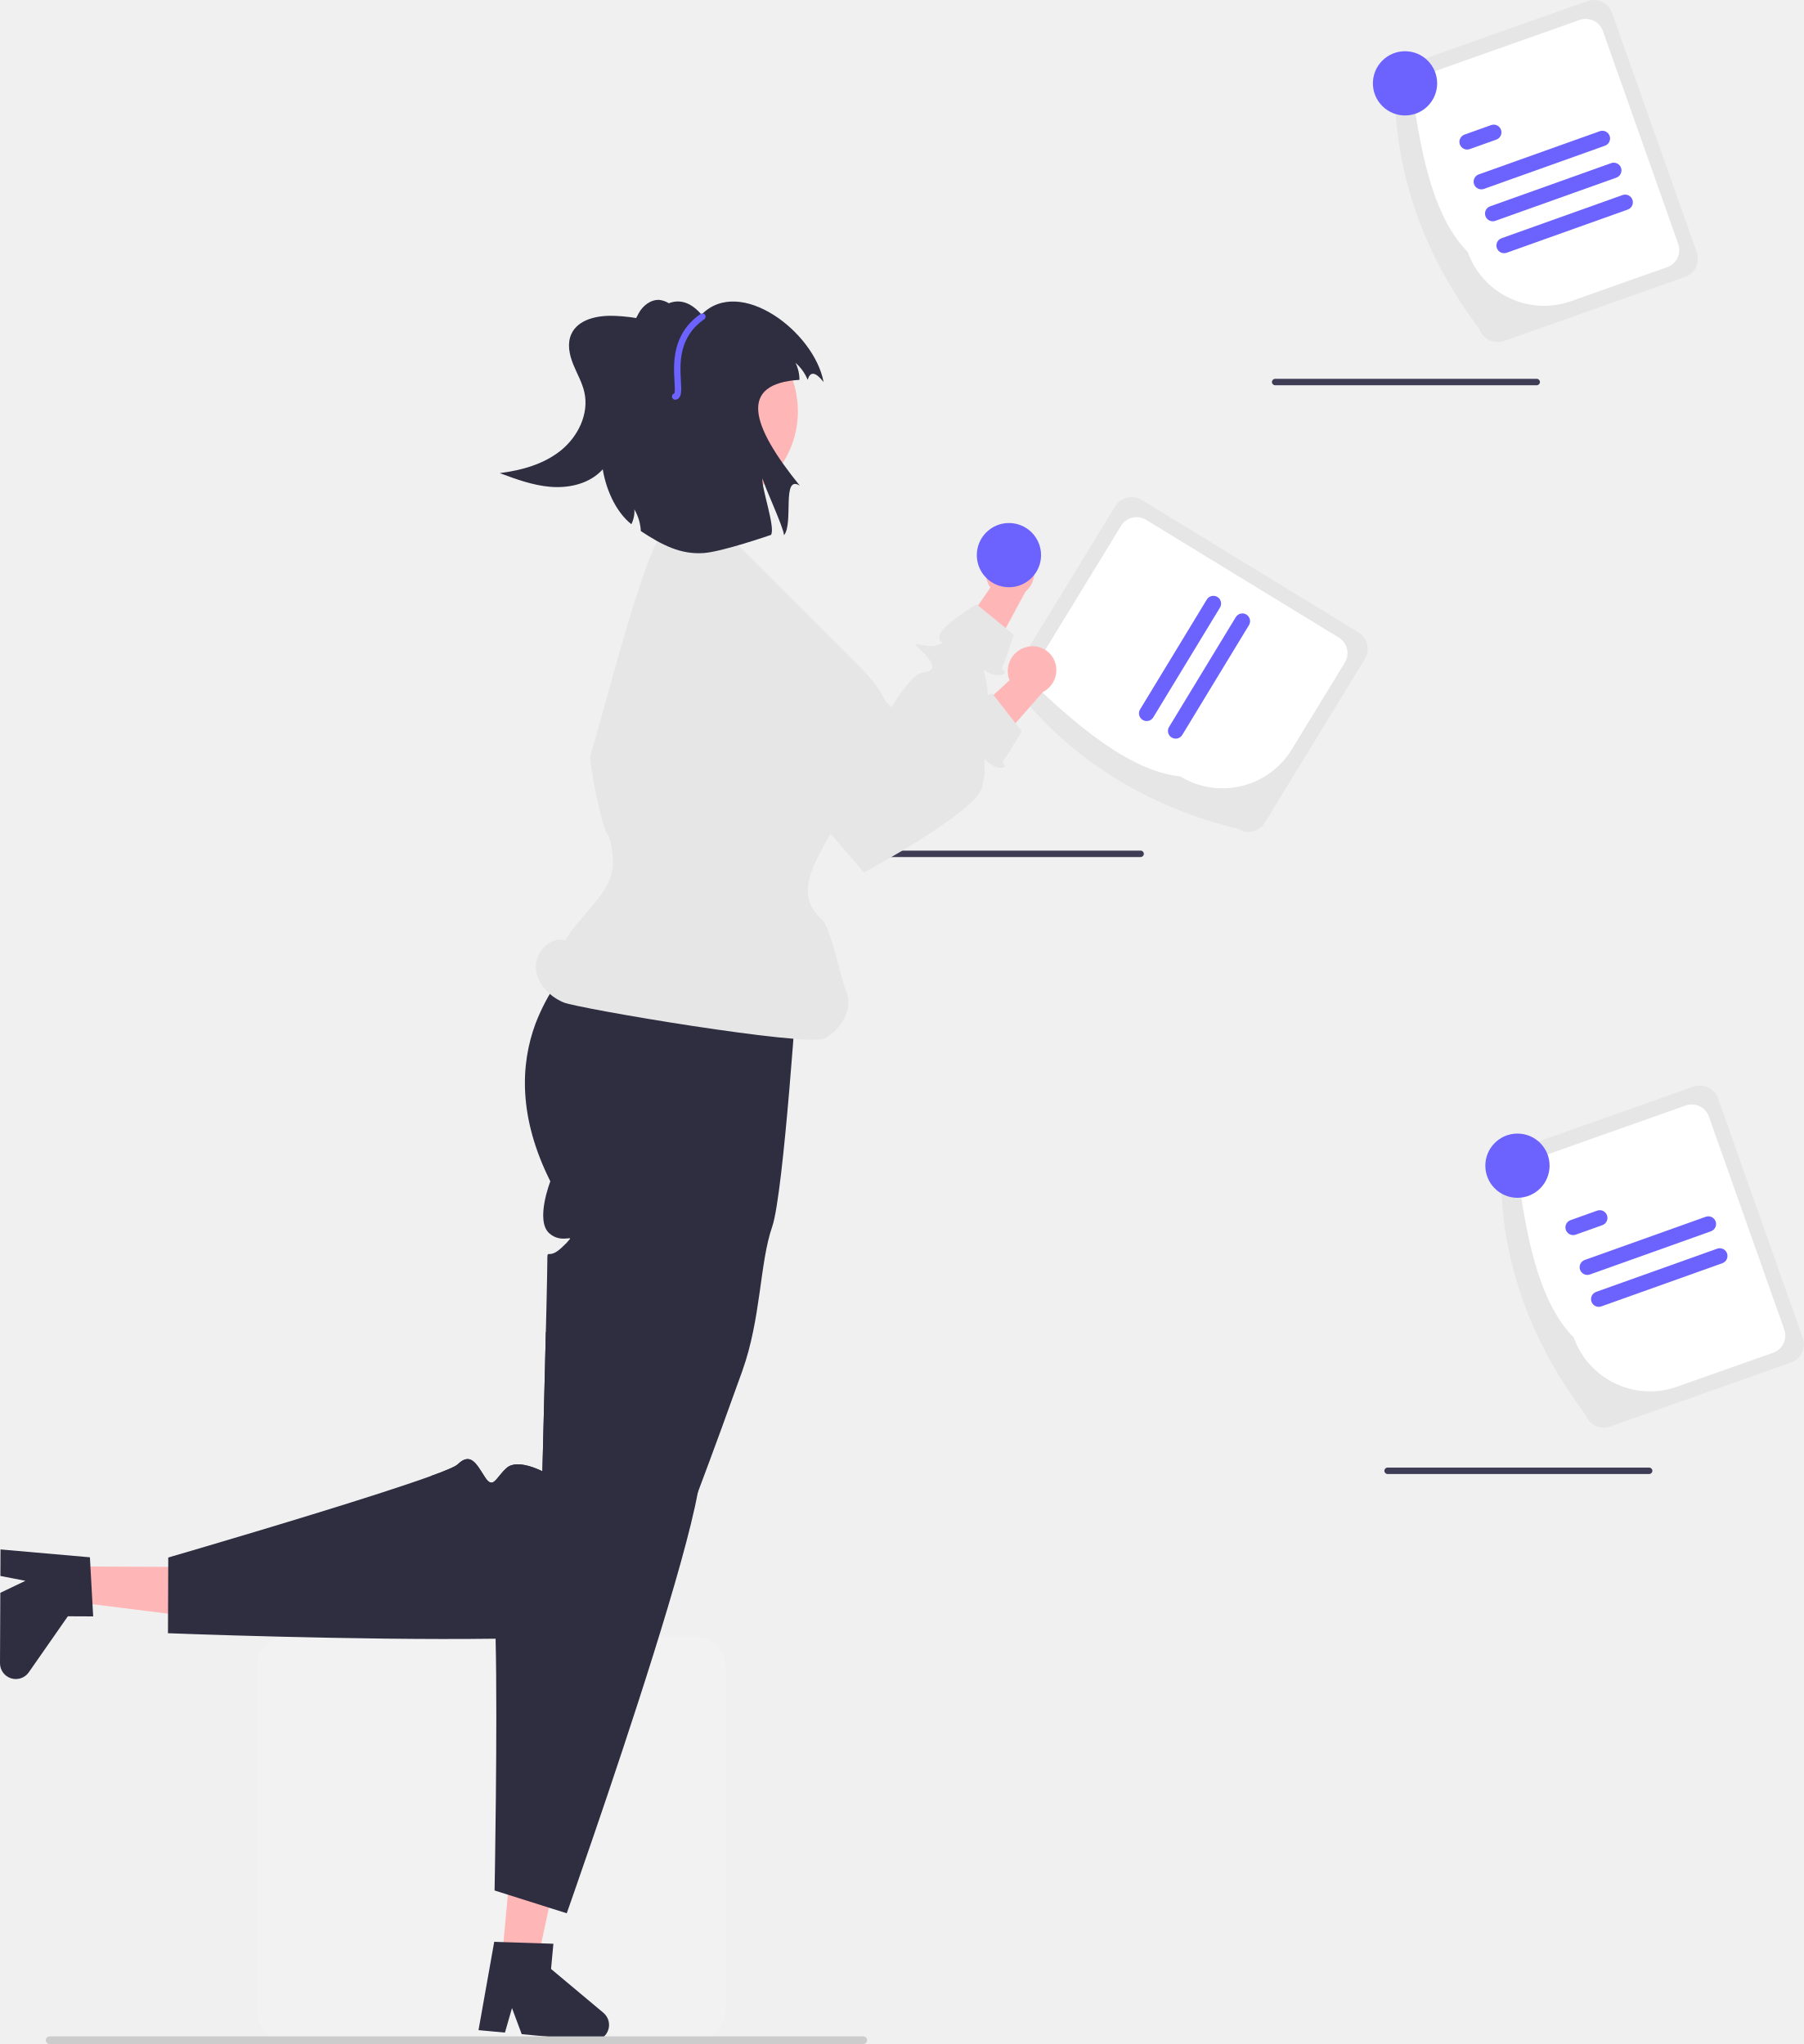
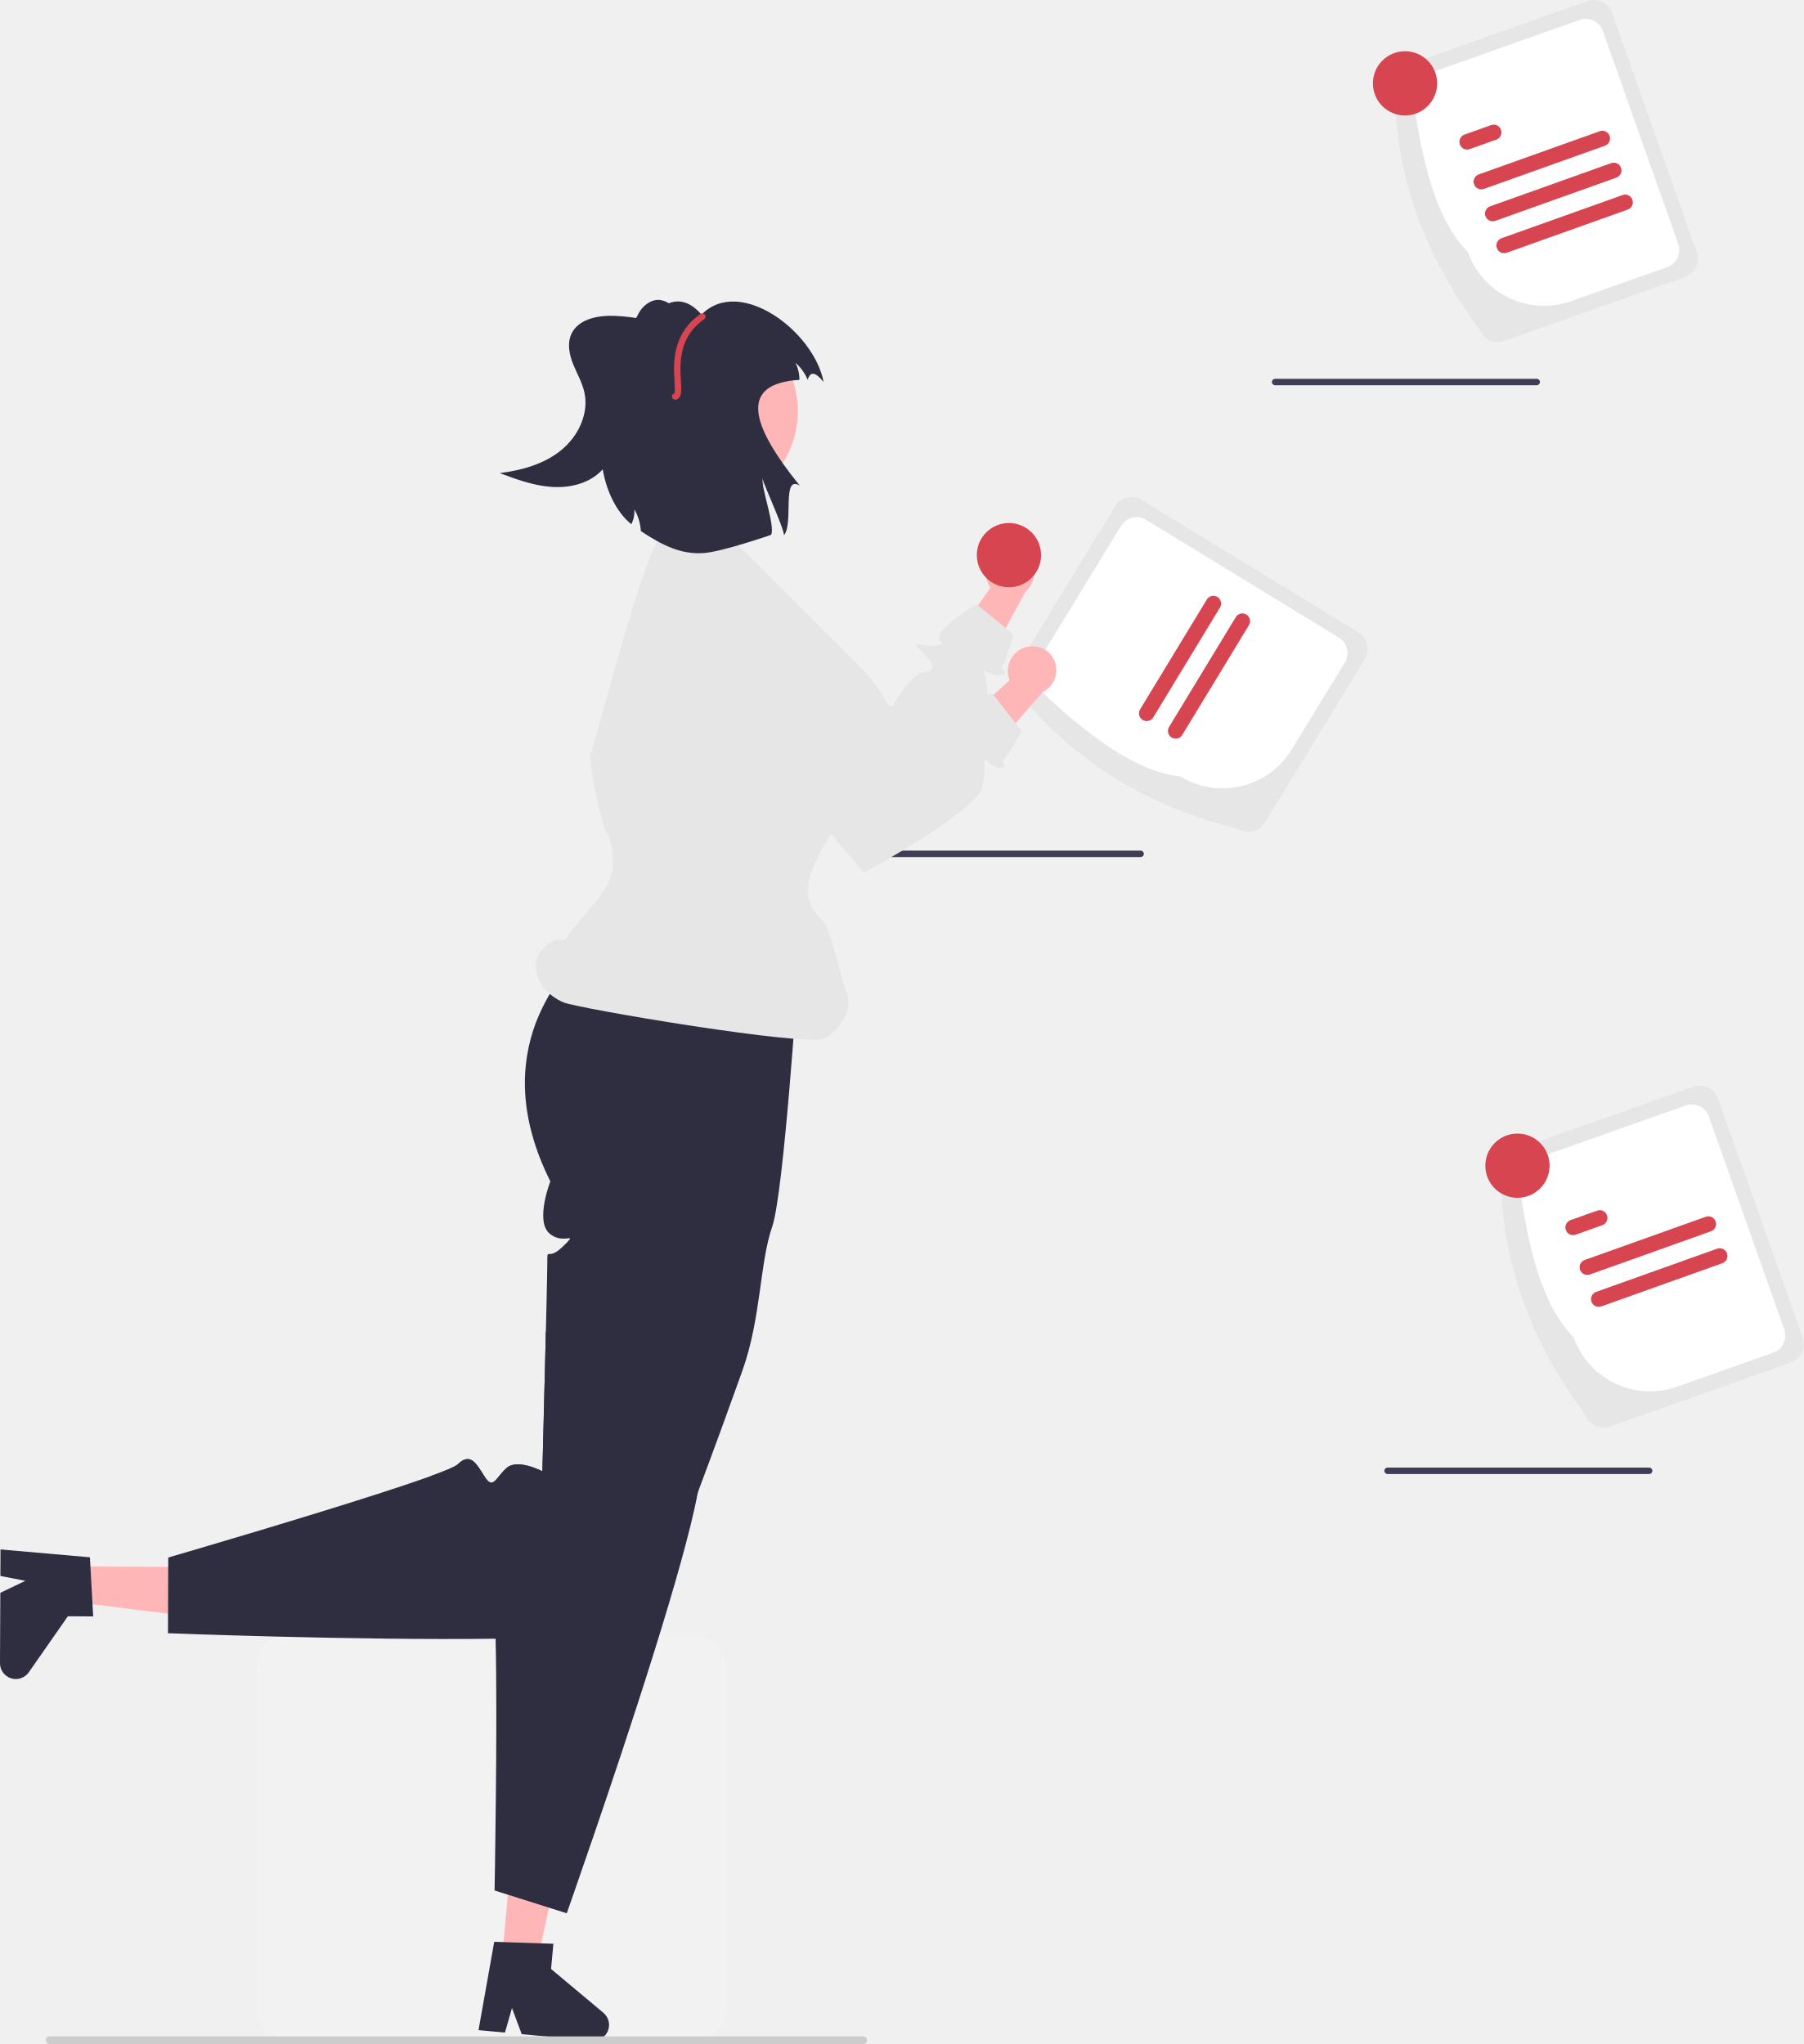
<svg xmlns="http://www.w3.org/2000/svg" data-name="Layer 1" width="561.548" height="636.423" viewBox="0 0 561.548 636.423">
  <path d="M592.158,398.761h81.433a1,1,0,0,0,0-2H592.158a1,1,0,0,0,0,2Z" transform="translate(-318.5101 -131.9126)" fill="#3f3d56" />
  <path d="M629.674,303.583a7.744,7.744,0,0,0-3.486,10.224,7.429,7.429,0,0,0,.633,1.052L611.489,337.104l8.55,11.751,17.709-32.744a7.723,7.723,0,0,0,1.989-9.216,7.391,7.391,0,0,0-9.882-3.404Q629.764,303.536,629.674,303.583Z" transform="translate(-318.5101 -131.9126)" fill="#ffb6b6" />
  <path d="M538.715,308.067l0,0a13.373,13.373,0,0,0-3.888,19.861l19.032,24.276,42.14,31.149s29.678-25.927,29.916-33.986-2.938-9.766.238-8.059,6.068.427,4.978-.474-.706-1.001-.044-2.539,2.985-8.791,2.985-8.791l-11.573-9.446s-10.802,6.553-11.513,9.634,3.176,1.707-.711,3.081-9.636-2.635-5.032,1.717,4.459,6.445.644,6.773-9.836,10.945-9.836,10.945l-41.158-41.902A13.373,13.373,0,0,0,538.715,308.067Z" transform="translate(-318.5101 -131.9126)" fill="#e6e6e6" />
  <path d="M534.579,767.363H408.201a9.822,9.822,0,0,1-9.811-9.811V651.174a9.822,9.822,0,0,1,9.811-9.811H534.579a9.822,9.822,0,0,1,9.811,9.811V757.553A9.822,9.822,0,0,1,534.579,767.363Z" transform="translate(-318.5101 -131.9126)" fill="#f2f2f2" />
  <polygon points="22.874 487.734 22.824 498.75 66.241 504.189 66.314 487.929 22.874 487.734" fill="#ffb6b6" />
  <path d="M346.501,616.794l1.015,18.403-7.883-.036L327.473,652.598a4.924,4.924,0,0,1-8.963-2.839l.099-21.904,7.814-3.74-7.79-1.51.037-8.259Z" transform="translate(-318.5101 -131.9126)" fill="#2f2e41" />
  <path d="M703.963,390.036c-26.662-6.637-49.553-19.682-67.448-41.217a6.041,6.041,0,0,1-2.002-8.296l31.128-50.938a6.041,6.041,0,0,1,8.296-2.002l67.448,41.217a6.041,6.041,0,0,1,2.003,8.296l-31.128,50.938A6.041,6.041,0,0,1,703.963,390.036Z" transform="translate(-318.5101 -131.9126)" fill="#e6e6e6" />
  <path d="M685.979,373.679c-14.038-1.532-28.628-12.752-43.362-26.498a5.658,5.658,0,0,1-1.875-7.769l26.752-43.777a5.658,5.658,0,0,1,7.769-1.876l60.019,36.678a5.658,5.658,0,0,1,1.875,7.769l-16.572,27.119A25.202,25.202,0,0,1,685.979,373.679Z" transform="translate(-318.5101 -131.9126)" fill="#fff" />
-   <path d="M698.288,321.078,677.523,355.271a2.4,2.4,0,1,1-4.103-2.492l20.765-34.192a2.4,2.4,0,1,1,4.103,2.492Z" transform="translate(-318.5101 -131.9126)" fill="#6c63ff" />
-   <path d="M707.307,326.556,686.542,360.748a2.4,2.4,0,0,1-4.103-2.492l20.765-34.192a2.4,2.4,0,0,1,4.103,2.492Z" transform="translate(-318.5101 -131.9126)" fill="#6c63ff" />
+   <path d="M698.288,321.078,677.523,355.271a2.4,2.4,0,1,1-4.103-2.492l20.765-34.192a2.4,2.4,0,1,1,4.103,2.492Z" transform="translate(-318.5101 -131.9126)" fill="#d64550" />
+   <path d="M707.307,326.556,686.542,360.748a2.4,2.4,0,0,1-4.103-2.492l20.765-34.192a2.4,2.4,0,0,1,4.103,2.492Z" transform="translate(-318.5101 -131.9126)" fill="#d64550" />
  <path d="M566.89,435.863s-4.38,67.54-8,78c-3.93,11.32-3.42,28.5-9.32,44.95-1.82,5.08-3.68,10.23-5.54,15.34-.37,1.03-.75,2.06-1.12,3.09-2.43,6.65-4.86,13.19-7.18,19.37-.33.87-.66,1.73-.98,2.58-.01.02-.01.04-.02.05-7.66,20.15-14.22,36-16.84,38.62-2.8,2.8-21.72,3.96-45.1,4.28-43.33.58-101.99-1.71-101.99-1.71l.09-23.57s.52-.15,1.49-.44c1.79-.52,5.12-1.49,9.47-2.78,18.17-5.36,54.18-16.15,70.67-22.11,4.66-1.68,7.76-2.98,8.46-3.67,4.1-4,5.91,0,8.51,4,2.6,4,3.4,0,6.8-2.94,3.4-2.94,11.06,1.1,11.06,1.1s.07-2.66.18-6.9c.16-6.26.4-16,.64-25.75-.01-.01-.01-.01,0-.01.09-3.67.18-7.34.26-10.82.07-2.7.13-5.29.19-7.69.16-7.19.27-12.63.27-13.99,0-4.44,0-.99,3.51-3.67a15.673,15.673,0,0,0,1.49-1.33,17.321,17.321,0,0,0,2.06-2.2c.26-.56-1.35.2-3.44-.22a6.317,6.317,0,0,1-3.03-1.55c-4.41-3.97.35-16.15.35-16.15-10.02-20.04-9.3-36.48-4.61-49.14a63.007,63.007,0,0,1,16.26-23.83,59.505,59.505,0,0,1,8.9-6.98l.31-1.65,3.39-18.33a38.512,38.512,0,0,1,24.38-4.43,56.3,56.3,0,0,1,17.99,5.83,66.77,66.77,0,0,1,12.85,8.44Z" transform="translate(-318.5101 -131.9126)" fill="#2f2e41" />
  <polygon points="156.242 609.949 167.212 610.969 176.454 568.2 160.264 566.695 156.242 609.949" fill="#ffb6b6" />
  <path d="M506.35,758.623l-16.3-13.65.73-7.85-3.79-.13-11.75-.38-2.88-.1-4.89,27.51,8.23.76,2.19-7.63,3.03,8.12,21.81,2.03a4.926,4.926,0,0,0,3.62-8.68Z" transform="translate(-318.5101 -131.9126)" fill="#2f2e41" />
  <path d="M535.73,596.613c-4.17,22.72-21.84,75.97-32.52,107.14-4.87,14.24-8.27,23.88-8.27,23.88l-5.55-1.75-9.36-2.96-3.42-1.08-4.14-1.31s.97-51.22.32-78.39c-.22-8.76-.6-15.02-1.23-16.26-2.6-5.1,1.75-5.64,6.34-6.93,4.6-1.29,1.01-3.23-.78-7.37-1.21-2.76,1.17-6.43,2.86-8.53a20.7,20.7,0,0,1,1.49-1.69s-11.7-3.98-24.93-8.47c-.01.01-.01,0-.01,0-1.33-.45-2.67-.9-4.01-1.36,4.66-1.68,7.76-2.98,8.46-3.67,4.1-4,5.91,0,8.51,4,2.6,4,3.4,0,6.8-2.94,3.4-2.94,11.06,1.1,11.06,1.1s.07-2.66.18-6.9c.16-6.26.4-16,.64-25.75-.01-.01-.01-.01,0-.01.09-3.67.18-7.34.26-10.82,7.05,5.4,13.89,10.7,20.09,15.6.01.01.03.02.03.04,14.91,11.78,26.1,21.24,27.67,24.24C536.93,587.783,536.69,591.393,535.73,596.613Z" transform="translate(-318.5101 -131.9126)" fill="#2f2e41" />
  <path d="M494.791,424.735c-4.688-1.43-9.617,3.398-9.474,8.297s4.055,9.047,8.561,10.974,75.945,13.958,81.231,11.24,9.127-9.238,6.793-14.705c-1.503-3.52-4.744-19.889-7.619-22.417-9.676-8.509-.796-19.608,5.178-31.024,5.285-10.098,16.679-17.822,16.565-29.219-.081-8.191-6.277-14.865-12.078-20.649L565.504,318.844l-17.51-17.457c-3.742-3.73-19.794-5.704-22.668-3.97-6.006,3.623-20.868,63.981-22.992,69.486-.682,1.768,3.749,24.389,5.556,24.96,4.992,15.818-3.786,18.87-13.328,32.437" transform="translate(-318.5101 -131.9126)" fill="#e6e6e6" />
  <path d="M638.091,333.363a7.744,7.744,0,0,0-5.683,9.186,7.429,7.429,0,0,0,.382,1.167l-19.917,18.255,5.707,13.366,24.581-27.956a7.723,7.723,0,0,0,3.999-8.538,7.391,7.391,0,0,0-8.871-5.527Q638.189,333.338,638.091,333.363Z" transform="translate(-318.5101 -131.9126)" fill="#ffb6b6" />
  <path d="M548.432,317.4l0,0a13.373,13.373,0,0,0-8.23,18.489L553.326,363.805l34.11,39.781s34.723-18.637,36.756-26.438-.681-10.175,2.033-7.802,5.819,1.773,4.957.651-.464-1.133.524-2.484,4.874-7.901,4.874-7.901l-9.168-11.794s-11.993,3.972-13.376,6.816,2.714,2.374-1.382,2.844-8.803-4.722-5.288.548,2.905,7.279-.886,6.745-12.034,8.47-12.034,8.47l-30.749-50.042A13.373,13.373,0,0,0,548.432,317.4Z" transform="translate(-318.5101 -131.9126)" fill="#e6e6e6" />
  <circle cx="218.482" cy="128.054" r="29.898" fill="#ffb6b6" />
  <path d="M513.89,237.863c.308-2.691,2.152-6.016,3.435-8.401s3.76-4.333,6.463-4.167a6.894,6.894,0,0,1,5.281,3.589,14.457,14.457,0,0,1,1.643,6.383,33.429,33.429,0,0,1-10.87,26.618c-2.095,1.879-4.617,3.552-7.431,3.615a9.585,9.585,0,0,1-6.788-3.053c-4.555-4.562-5.244-12.061-2.811-18.031s3.518-8.293,9.079-11.554" transform="translate(-318.5101 -131.9126)" fill="#2f2e41" />
  <path d="M555.89,280.863c-.5,2.66,4.1,15.31,2.63,17.59,0,0-15.221,5.287-21.041,5.667-7.11.46-12.829-2.457-19.479-6.847a14.93,14.93,0,0,0-2.01-6.76,9.045,9.045,0,0,1-.94,4.62c-9.74-7.76-13.396-29.099-3.766-39.009l10-23c-3,1,6.056-14.451,15.606-3.261,11.95-12.17,35.1,5.35,38,21-2.791-3.532-4.245-3.116-4.96-.68a13.775,13.775,0,0,0-3.8-5.31,11.513,11.513,0,0,1,1.24,5.31c-18.85,1.17-15.342,13.887.109,32.937-5.713-3.557-1.858,11.77-4.909,15.433C562.42,295.993,556.43,283.353,555.89,280.863Z" transform="translate(-318.5101 -131.9126)" fill="#2f2e41" />
  <path d="M750.457,590.863h81.433a1,1,0,0,0,0-2H750.457a1,1,0,0,0,0,2Z" transform="translate(-318.5101 -131.9126)" fill="#3f3d56" />
  <path d="M715.457,251.863h81.433a1,1,0,0,0,0-2H715.457a1,1,0,0,0,0,2Z" transform="translate(-318.5101 -131.9126)" fill="#3f3d56" />
  <path d="M779.057,234.391c-16.511-21.961-26.054-46.519-26.366-74.518a6.041,6.041,0,0,1,3.676-7.702l56.277-19.912a6.041,6.041,0,0,1,7.702,3.676l26.366,74.518a6.041,6.041,0,0,1-3.676,7.702l-56.277,19.912A6.041,6.041,0,0,1,779.057,234.391Z" transform="translate(-318.5101 -131.9126)" fill="#e6e6e6" />
  <path d="M775.41,210.356c-9.93-10.04-14.181-27.948-16.951-47.907a5.658,5.658,0,0,1,3.443-7.213l48.366-17.113a5.658,5.658,0,0,1,7.213,3.443l23.463,66.311a5.658,5.658,0,0,1-3.443,7.213l-29.962,10.601A25.202,25.202,0,0,1,775.41,210.356Z" transform="translate(-318.5101 -131.9126)" fill="#fff" />
-   <path d="M818.128,177.287l-37.676,13.448a2.4,2.4,0,0,1-1.614-4.521l37.676-13.448a2.4,2.4,0,0,1,1.614,4.521Z" transform="translate(-318.5101 -131.9126)" fill="#6c63ff" />
-   <path d="M784.316,175.38l-8.289,2.959a2.4,2.4,0,1,1-1.614-4.521l8.289-2.959a2.4,2.4,0,0,1,1.614,4.521Z" transform="translate(-318.5101 -131.9126)" fill="#6c63ff" />
-   <path d="M825.223,197.163l-37.676,13.448a2.4,2.4,0,0,1-1.614-4.521l37.676-13.448a2.4,2.4,0,0,1,1.614,4.521Z" transform="translate(-318.5101 -131.9126)" fill="#6c63ff" />
-   <path d="M821.675,187.225,784,200.674a2.4,2.4,0,0,1-1.614-4.521l37.676-13.448a2.4,2.4,0,1,1,1.614,4.521Z" transform="translate(-318.5101 -131.9126)" fill="#6c63ff" />
-   <circle cx="437.38" cy="25.951" r="10" fill="#6c63ff" />
+   <path d="M818.128,177.287l-37.676,13.448a2.4,2.4,0,0,1-1.614-4.521l37.676-13.448a2.4,2.4,0,0,1,1.614,4.521Z" transform="translate(-318.5101 -131.9126)" fill="#d64550" />
+   <path d="M784.316,175.38l-8.289,2.959a2.4,2.4,0,1,1-1.614-4.521l8.289-2.959a2.4,2.4,0,0,1,1.614,4.521Z" transform="translate(-318.5101 -131.9126)" fill="#d64550" />
+   <path d="M825.223,197.163l-37.676,13.448a2.4,2.4,0,0,1-1.614-4.521l37.676-13.448a2.4,2.4,0,0,1,1.614,4.521Z" transform="translate(-318.5101 -131.9126)" fill="#d64550" />
+   <path d="M821.675,187.225,784,200.674a2.4,2.4,0,0,1-1.614-4.521l37.676-13.448a2.4,2.4,0,1,1,1.614,4.521Z" transform="translate(-318.5101 -131.9126)" fill="#d64550" />
+   <circle cx="437.38" cy="25.951" r="10" fill="#d64550" />
  <path d="M812.057,572.391c-16.511-21.961-26.054-46.519-26.366-74.518a6.041,6.041,0,0,1,3.676-7.702l56.277-19.912a6.041,6.041,0,0,1,7.702,3.676l26.366,74.518a6.041,6.041,0,0,1-3.676,7.702l-56.277,19.912A6.041,6.041,0,0,1,812.057,572.391Z" transform="translate(-318.5101 -131.9126)" fill="#e6e6e6" />
  <path d="M808.41,548.356c-9.93-10.04-14.181-27.948-16.951-47.907a5.658,5.658,0,0,1,3.443-7.213l48.366-17.113a5.658,5.658,0,0,1,7.213,3.443l23.463,66.311a5.658,5.658,0,0,1-3.443,7.213l-29.962,10.601A25.202,25.202,0,0,1,808.41,548.356Z" transform="translate(-318.5101 -131.9126)" fill="#fff" />
-   <path d="M851.128,515.287l-37.676,13.448a2.4,2.4,0,0,1-1.614-4.521l37.676-13.448a2.4,2.4,0,0,1,1.614,4.521Z" transform="translate(-318.5101 -131.9126)" fill="#6c63ff" />
-   <path d="M817.316,513.38l-8.289,2.959a2.4,2.4,0,0,1-1.614-4.521l8.289-2.959a2.4,2.4,0,1,1,1.614,4.521Z" transform="translate(-318.5101 -131.9126)" fill="#6c63ff" />
-   <path d="M854.675,525.225,817,538.674a2.4,2.4,0,0,1-1.614-4.521l37.676-13.448a2.4,2.4,0,1,1,1.614,4.521Z" transform="translate(-318.5101 -131.9126)" fill="#6c63ff" />
-   <circle cx="472.38" cy="362.951" r="10" fill="#6c63ff" />
-   <circle cx="314.081" cy="172.848" r="10" fill="#6c63ff" />
-   <path d="M528.688,256.37a1,1,0,0,1-.273-1.962c.262-.433.155-2.253.068-3.725-.325-5.524-.87-14.769,8.106-21.01a1.0 1,0,0,1,1.142,1.642c-8.055,5.601-7.571,13.815-7.251,19.25.183,3.107.315,5.352-1.57,5.779A.994.994,0,0,1,528.688,256.37Z" transform="translate(-318.5101 -131.9126)" fill="#6c63ff" />
+   <path d="M851.128,515.287l-37.676,13.448a2.4,2.4,0,0,1-1.614-4.521l37.676-13.448a2.4,2.4,0,0,1,1.614,4.521Z" transform="translate(-318.5101 -131.9126)" fill="#d64550" />
+   <path d="M817.316,513.38l-8.289,2.959a2.4,2.4,0,0,1-1.614-4.521l8.289-2.959a2.4,2.4,0,1,1,1.614,4.521Z" transform="translate(-318.5101 -131.9126)" fill="#d64550" />
+   <path d="M854.675,525.225,817,538.674a2.4,2.4,0,0,1-1.614-4.521l37.676-13.448a2.4,2.4,0,1,1,1.614,4.521Z" transform="translate(-318.5101 -131.9126)" fill="#d64550" />
+   <circle cx="472.38" cy="362.951" r="10" fill="#d64550" />
+   <circle cx="314.081" cy="172.848" r="10" fill="#d64550" />
+   <path d="M528.688,256.37a1,1,0,0,1-.273-1.962c.262-.433.155-2.253.068-3.725-.325-5.524-.87-14.769,8.106-21.01a1.0 1,0,0,1,1.142,1.642c-8.055,5.601-7.571,13.815-7.251,19.25.183,3.107.315,5.352-1.57,5.779A.994.994,0,0,1,528.688,256.37Z" transform="translate(-318.5101 -131.9126)" fill="#d64550" />
  <path d="M332.771,767.146a1.186,1.186,0,0,0,1.19,1.19h253.29a1.19,1.19,0,0,0,0-2.38h-253.29A1.187,1.187,0,0,0,332.771,767.146Z" transform="translate(-318.5101 -131.9126)" fill="#ccc" />
  <path d="M529.154,234.514a56.402,56.402,0,0,0-19.206-4.256c-5.237-.222-11.485.946-13.613,5.735-1.291,2.906-.603,6.311.578,9.264s2.839,5.741,3.523,8.847c1.474,6.69-2.005,13.779-7.343,18.072s-12.227,6.187-19.023,7.048c5.106,1.894,10.29,3.807,15.716,4.261s11.222-.725,15.274-4.364c4.385-3.937,6.069-10.053,6.815-15.899s.784-11.866,2.766-17.416,6.533-10.719,12.406-11.211" transform="translate(-318.5101 -131.9126)" fill="#2f2e41" />
</svg>
